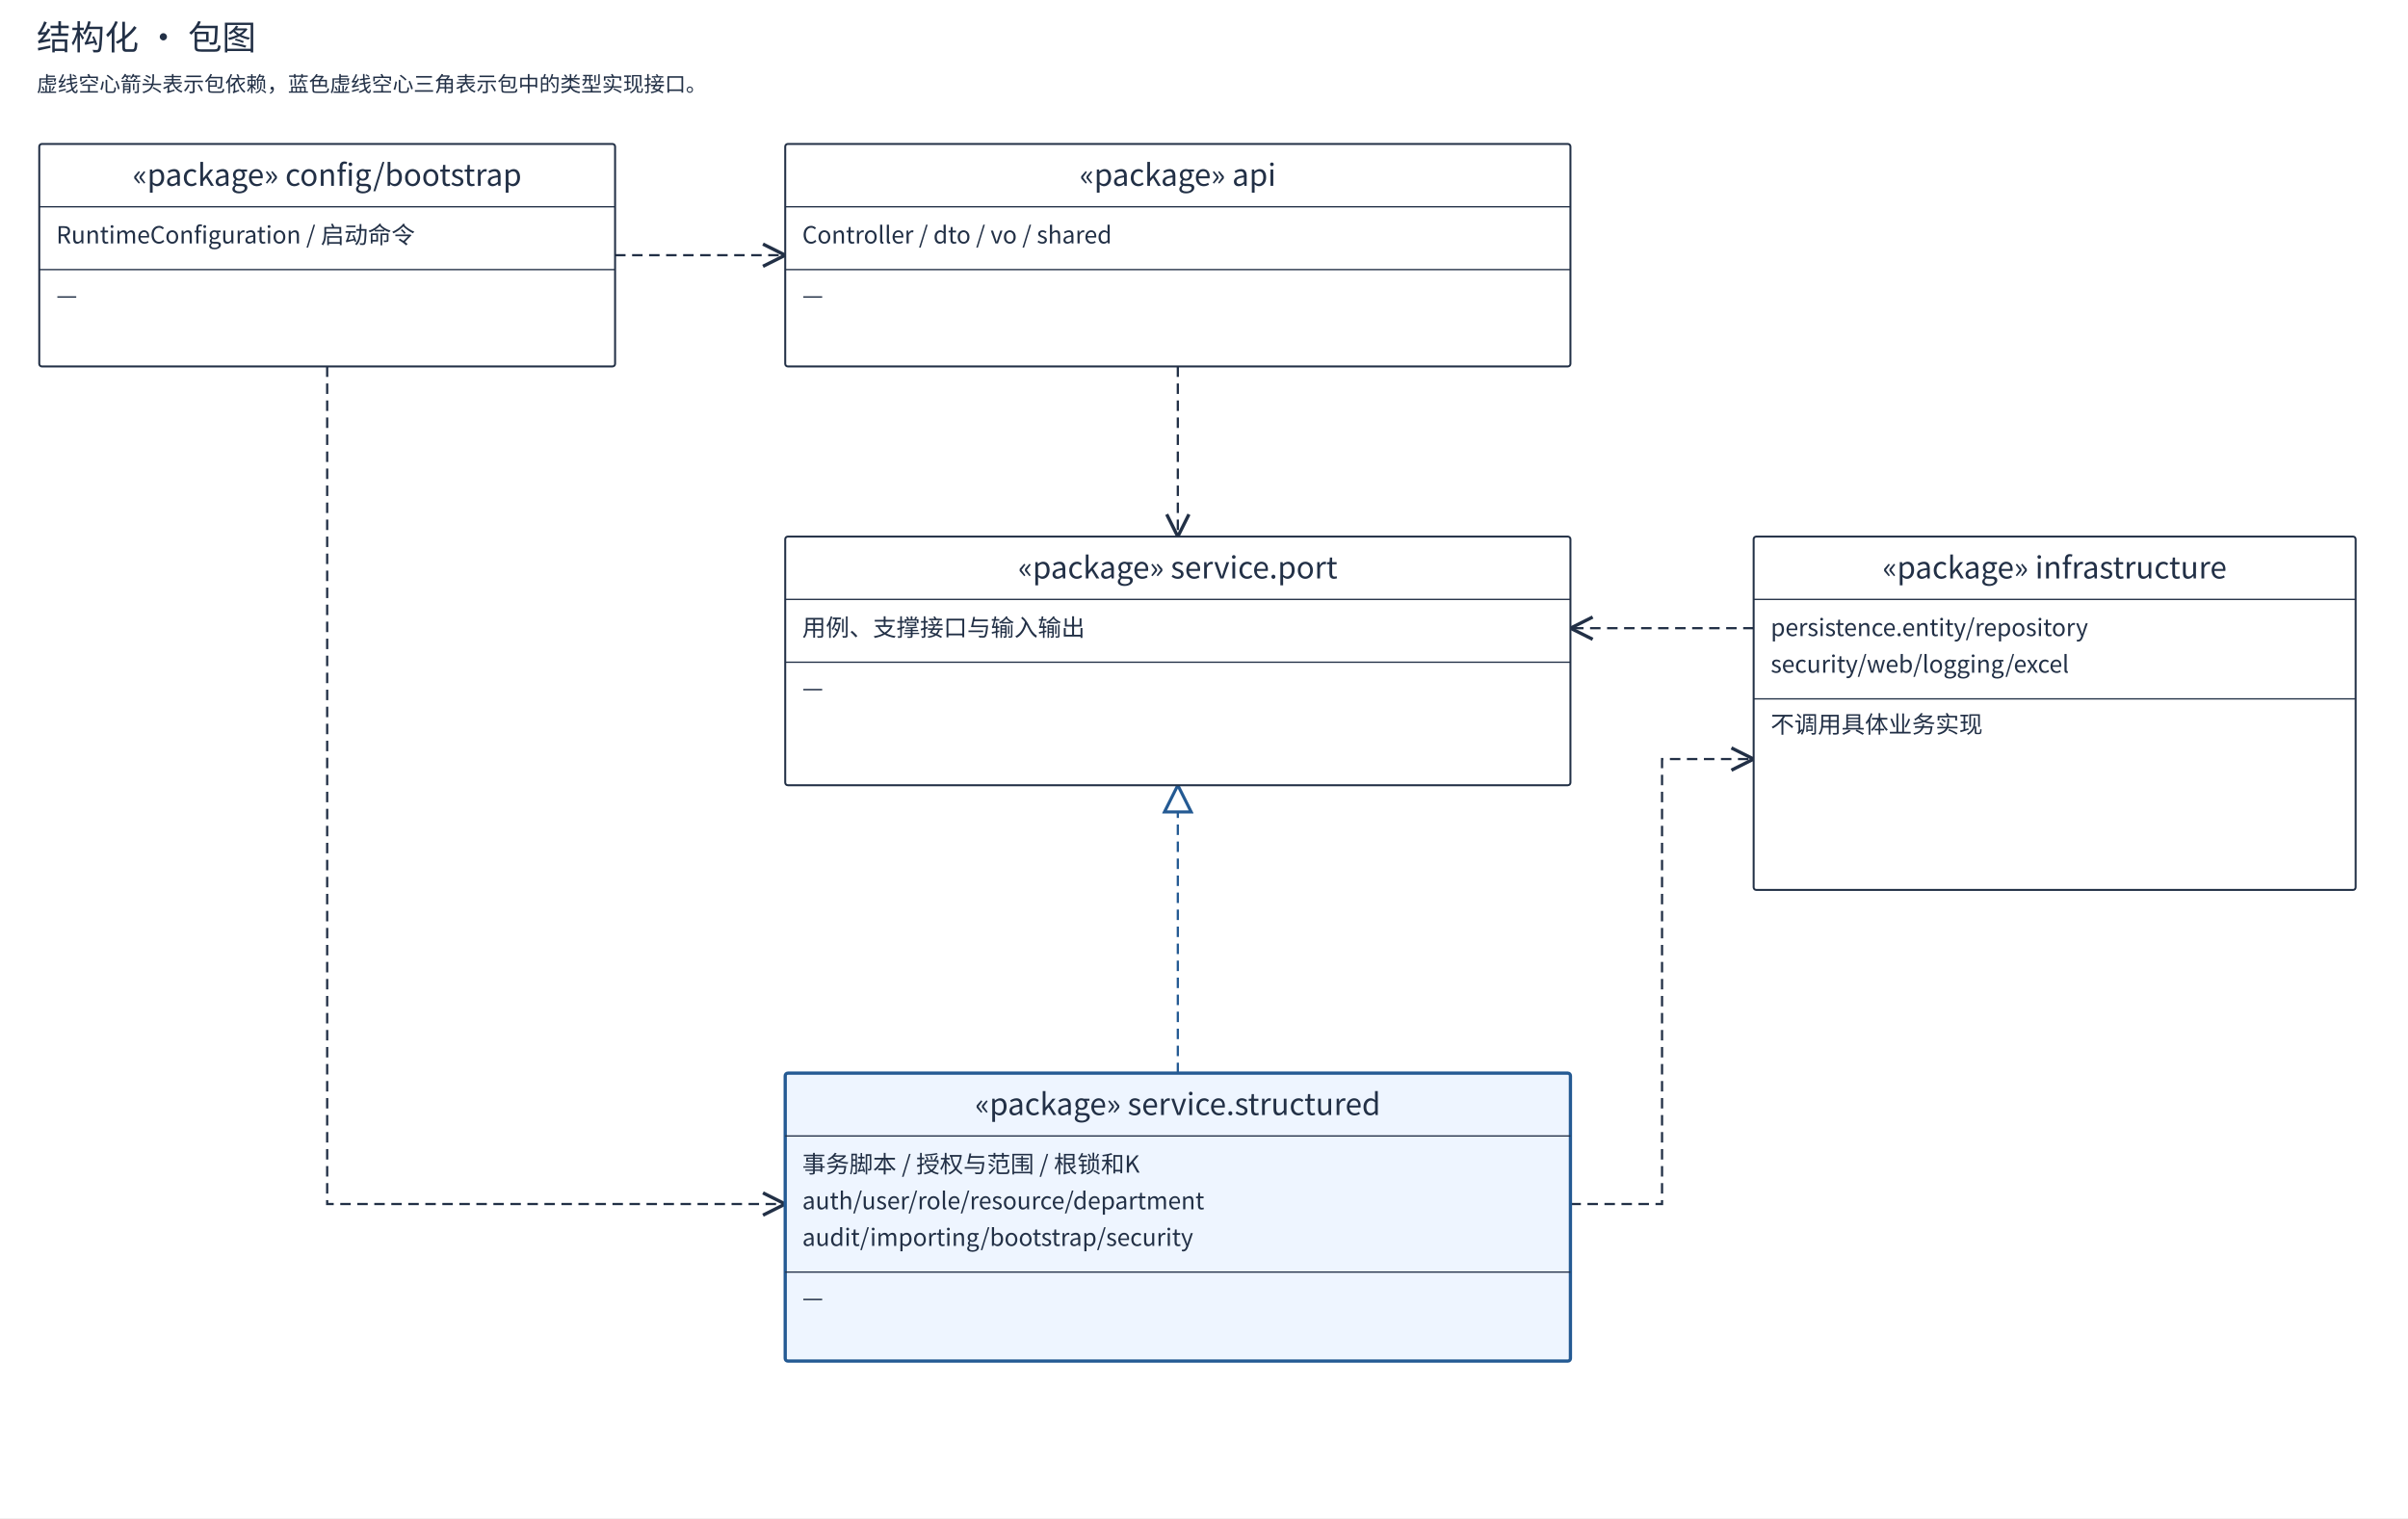
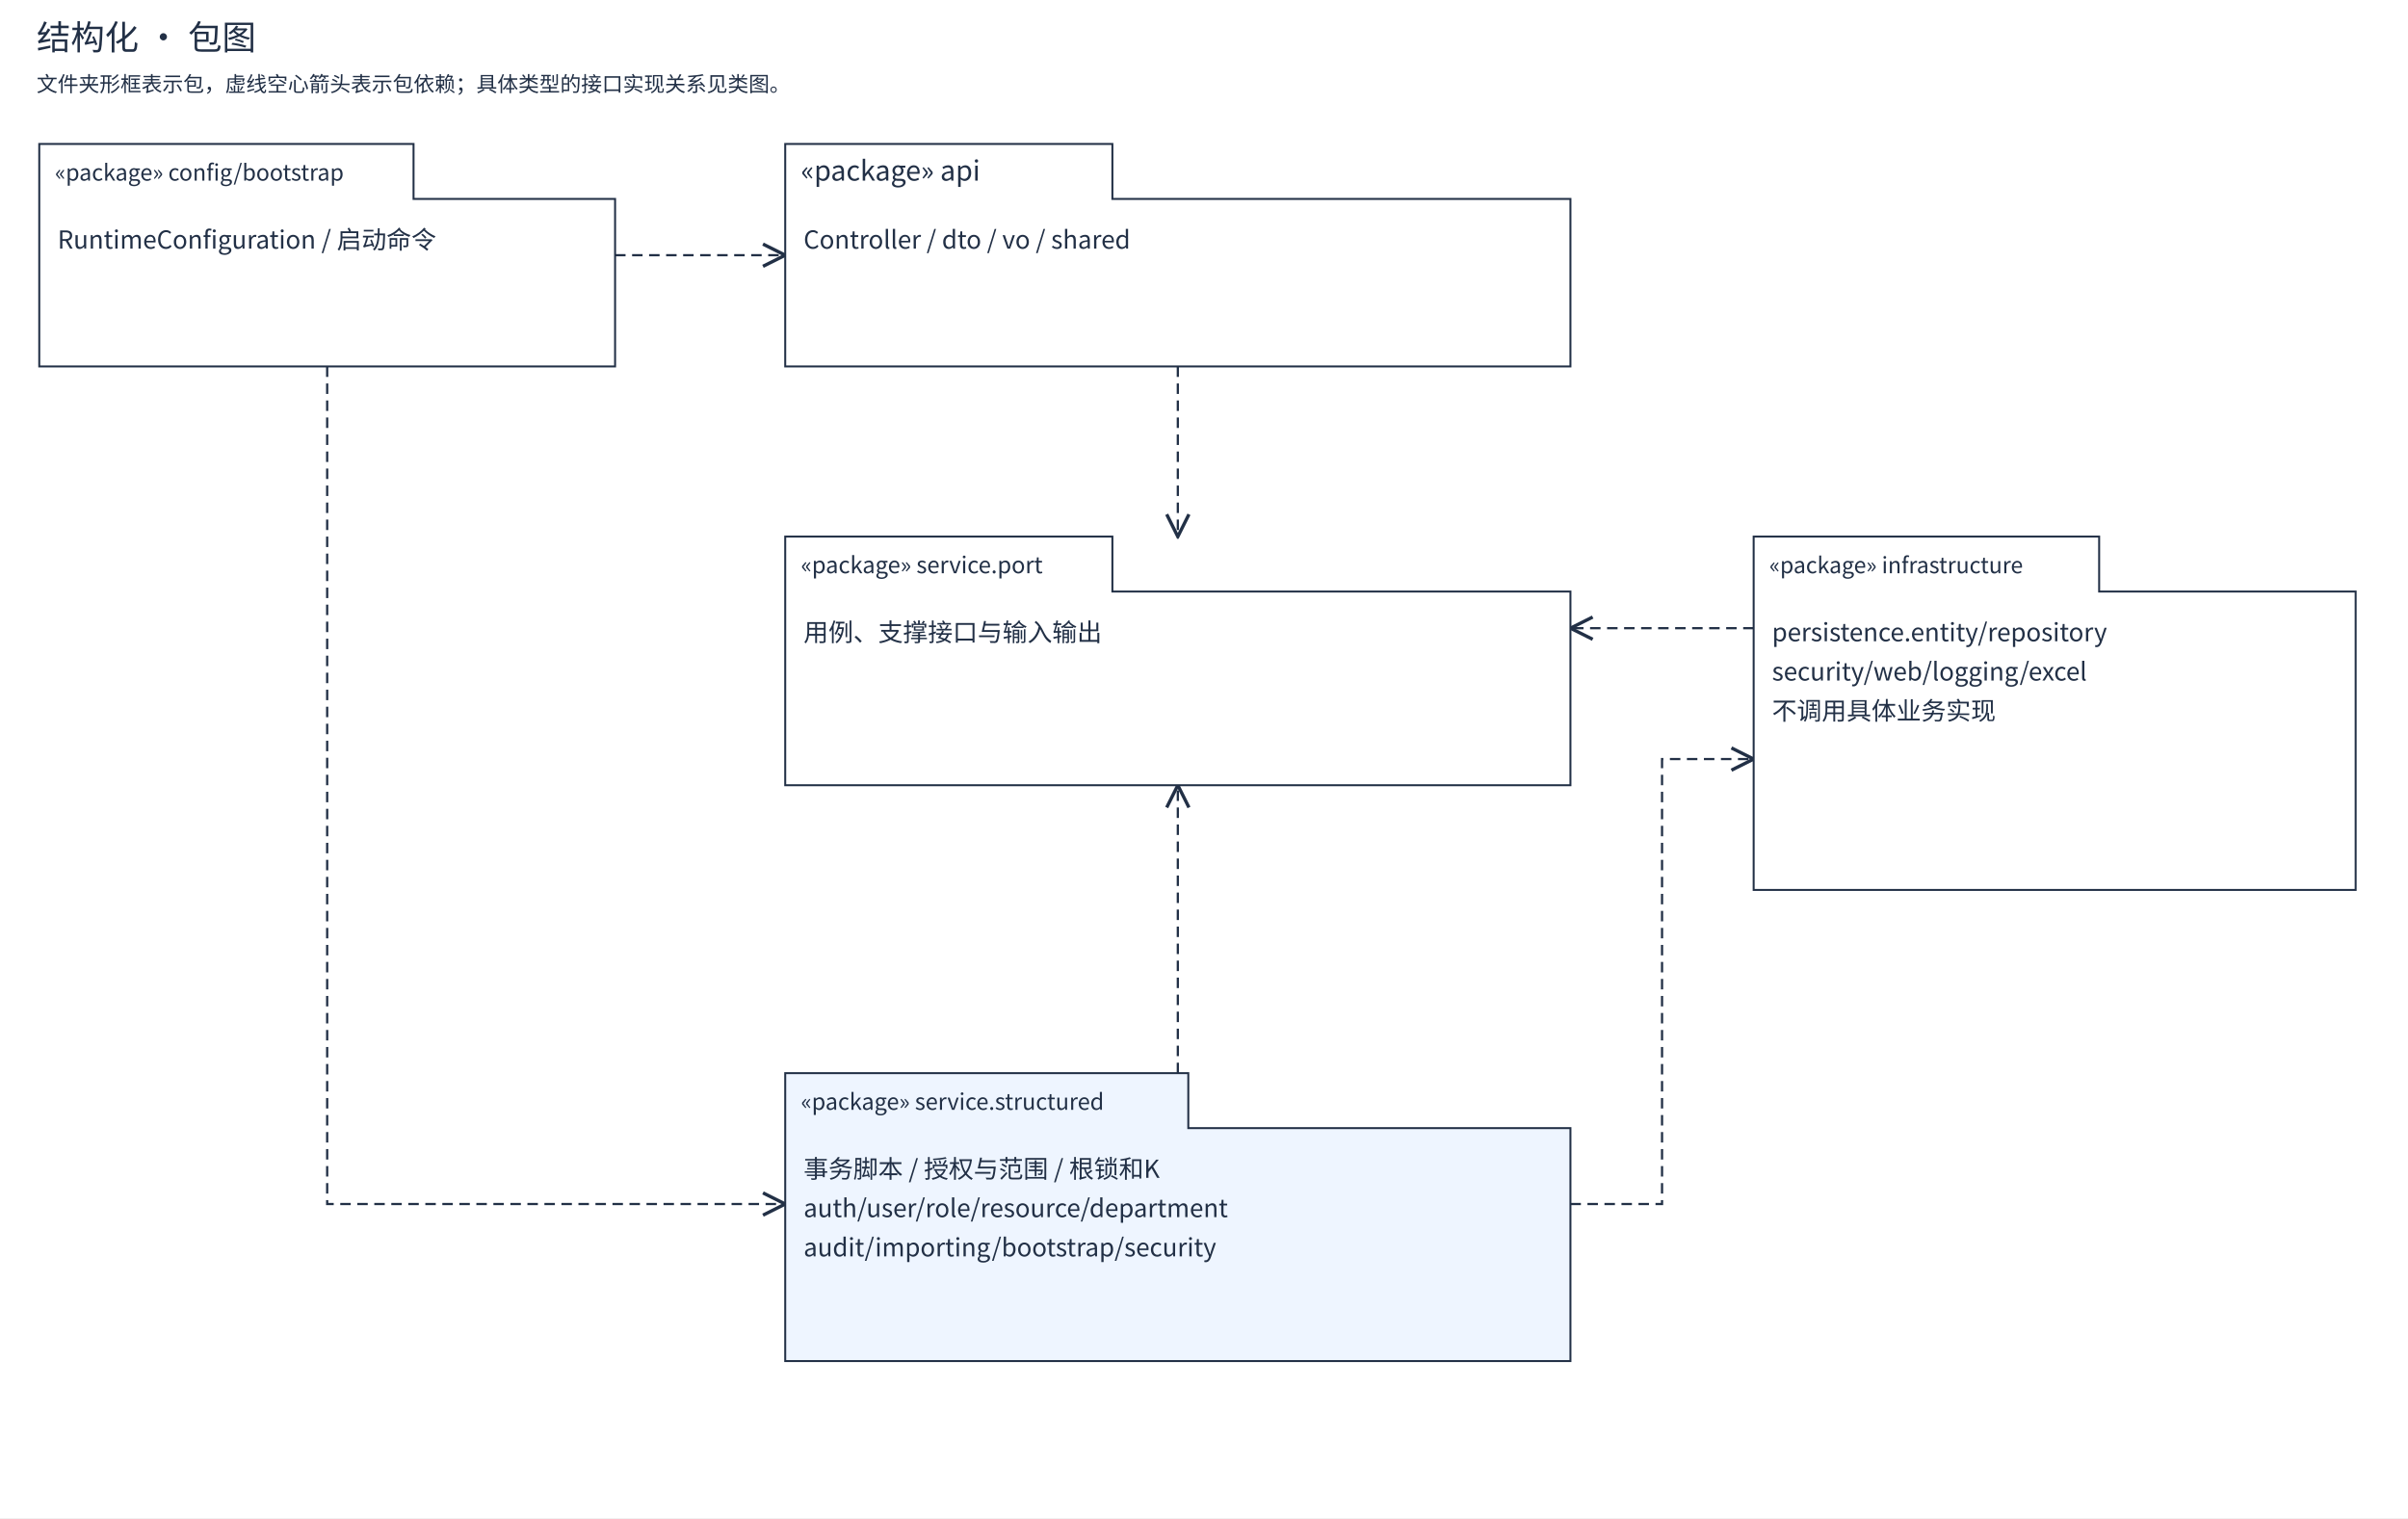
<svg xmlns="http://www.w3.org/2000/svg" width="1840" height="1160" viewBox="0 0 1840 1160">
  <defs>
    <marker id="open" markerWidth="12" markerHeight="12" refX="11" refY="6" orient="auto">
      <path d="M1,1 L11,6 L1,11" fill="none" stroke="#223046" stroke-width="1.5" />
    </marker>
    <marker id="triangle" markerWidth="14" markerHeight="14" refX="13" refY="7" orient="auto">
      <path d="M1,1 L13,7 L1,13 Z" fill="white" stroke="#245a93" stroke-width="1.4" />
    </marker>
    <marker id="filled" markerWidth="12" markerHeight="12" refX="11" refY="6" orient="auto">
      <path d="M1,1 L11,6 L1,11 Z" fill="#223046" />
    </marker>
  </defs>
  <rect width="100%" height="100%" fill="white" />
  <g font-family="Microsoft YaHei,Noto Sans CJK SC,Arial,sans-serif">
    <text x="28" y="38" font-size="26" text-anchor="start" fill="#223046">结构化 · 包图</text>
-     <text x="28" y="70" font-size="16" text-anchor="start" fill="#223046">虚线空心箭头表示包依赖，蓝色虚线空心三角表示包中的类型实现接口。</text>
+     <text x="28" y="70" font-size="16" text-anchor="start" fill="#223046">文件夹形框表示包，虚线空心箭头表示包依赖；具体类型的接口实现关系见类图。</text>
    <polyline points="470,195 600,195" fill="none" stroke="#223046" stroke-width="1.7" stroke-dasharray="8 5" marker-end="url(#open)" />
    <polyline points="900,280 900,410" fill="none" stroke="#223046" stroke-width="1.7" stroke-dasharray="8 5" marker-end="url(#open)" />
-     <polyline points="900,820 900,600" fill="none" stroke="#245a93" stroke-width="1.7" stroke-dasharray="8 5" marker-end="url(#triangle)" />
+     <polyline points="900,820 900,600" fill="none" stroke="#223046" stroke-width="1.7" stroke-dasharray="8 5" marker-end="url(#open)" />
    <polyline points="1200,920 1270,920 1270,580 1340,580" fill="none" stroke="#223046" stroke-width="1.7" stroke-dasharray="8 5" marker-end="url(#open)" />
    <polyline points="1340,480 1200,480" fill="none" stroke="#223046" stroke-width="1.7" stroke-dasharray="8 5" marker-end="url(#open)" />
    <polyline points="250,280 250,920 600,920" fill="none" stroke="#223046" stroke-width="1.7" stroke-dasharray="8 5" marker-end="url(#open)" />
-     <rect x="30" y="110" width="440" height="170" rx="2" fill="white" stroke="#223046" stroke-width="1.5" />
-     <path d="M30,158H470 M30,206H470" stroke="#223046" />
-     <text x="250" y="142" font-size="23" text-anchor="middle" fill="#223046">«package» config/bootstrap</text>
-     <text x="43" y="186" font-size="18" text-anchor="start" fill="#223046">RuntimeConfiguration / 启动命令</text>
-     <text x="43" y="232" font-size="18" text-anchor="start" fill="#223046">—</text>
-     <rect x="600" y="110" width="600" height="170" rx="2" fill="white" stroke="#223046" stroke-width="1.5" />
-     <path d="M600,158H1200 M600,206H1200" stroke="#223046" />
-     <text x="900" y="142" font-size="23" text-anchor="middle" fill="#223046">«package» api</text>
-     <text x="613" y="186" font-size="18" text-anchor="start" fill="#223046">Controller / dto / vo / shared</text>
-     <text x="613" y="232" font-size="18" text-anchor="start" fill="#223046">—</text>
-     <rect x="600" y="410" width="600" height="190" rx="2" fill="white" stroke="#223046" stroke-width="1.5" />
-     <path d="M600,458H1200 M600,506H1200" stroke="#223046" />
-     <text x="900" y="442" font-size="23" text-anchor="middle" fill="#223046">«package» service.port</text>
-     <text x="613" y="486" font-size="18" text-anchor="start" fill="#223046">用例、支撑接口与输入输出</text>
-     <text x="613" y="532" font-size="18" text-anchor="start" fill="#223046">—</text>
-     <rect x="600" y="820" width="600" height="220" rx="2" fill="#eef5ff" stroke="#245a93" stroke-width="2.5" />
-     <path d="M600,868H1200 M600,972H1200" stroke="#223046" />
-     <text x="900" y="852" font-size="23" text-anchor="middle" fill="#223046">«package» service.structured</text>
-     <text x="613" y="896" font-size="18" text-anchor="start" fill="#223046">事务脚本 / 授权与范围 / 根锁和K</text>
-     <text x="613" y="924" font-size="18" text-anchor="start" fill="#223046">auth/user/role/resource/department</text>
-     <text x="613" y="952" font-size="18" text-anchor="start" fill="#223046">audit/importing/bootstrap/security</text>
-     <text x="613" y="998" font-size="18" text-anchor="start" fill="#223046">—</text>
-     <rect x="1340" y="410" width="460" height="270" rx="2" fill="white" stroke="#223046" stroke-width="1.5" />
-     <path d="M1340,458H1800 M1340,534H1800" stroke="#223046" />
-     <text x="1570" y="442" font-size="23" text-anchor="middle" fill="#223046">«package» infrastructure</text>
-     <text x="1353" y="486" font-size="18" text-anchor="start" fill="#223046">persistence.entity/repository</text>
-     <text x="1353" y="514" font-size="18" text-anchor="start" fill="#223046">security/web/logging/excel</text>
-     <text x="1353" y="560" font-size="18" text-anchor="start" fill="#223046">不调用具体业务实现</text>
+     <path d="M30,152V110h286v42h154v128H30Z" fill="white" stroke="#223046" stroke-width="1.5" />
+     <text x="42" y="138" font-size="17.08" text-anchor="start" fill="#223046">«package» config/bootstrap</text>
+     <text x="44" y="190" font-size="19" text-anchor="start" fill="#223046">RuntimeConfiguration / 启动命令</text>
+     <path d="M600,152V110h250v42h350v128H600Z" fill="white" stroke="#223046" stroke-width="1.5" />
+     <text x="612" y="138" font-size="21" text-anchor="start" fill="#223046">«package» api</text>
+     <text x="614" y="190" font-size="19" text-anchor="start" fill="#223046">Controller / dto / vo / shared</text>
+     <path d="M600,452V410h250v42h350v148H600Z" fill="white" stroke="#223046" stroke-width="1.5" />
+     <text x="612" y="438" font-size="17.411" text-anchor="start" fill="#223046">«package» service.port</text>
+     <text x="614" y="490" font-size="19" text-anchor="start" fill="#223046">用例、支撑接口与输入输出</text>
+     <path d="M600,862V820h308v42h292v178H600Z" fill="#eef5ff" stroke="#223046" stroke-width="1.5" />
+     <text x="612" y="848" font-size="17.191" text-anchor="start" fill="#223046">«package» service.structured</text>
+     <text x="614" y="900" font-size="19" text-anchor="start" fill="#223046">事务脚本 / 授权与范围 / 根锁和K</text>
+     <text x="614" y="930" font-size="19" text-anchor="start" fill="#223046">auth/user/role/resource/department</text>
+     <text x="614" y="960" font-size="19" text-anchor="start" fill="#223046">audit/importing/bootstrap/security</text>
+     <path d="M1340,452V410h264v42h196v228H1340Z" fill="white" stroke="#223046" stroke-width="1.5" />
+     <text x="1352" y="438" font-size="16.949" text-anchor="start" fill="#223046">«package» infrastructure</text>
+     <text x="1354" y="490" font-size="19" text-anchor="start" fill="#223046">persistence.entity/repository</text>
+     <text x="1354" y="520" font-size="19" text-anchor="start" fill="#223046">security/web/logging/excel</text>
+     <text x="1354" y="550" font-size="19" text-anchor="start" fill="#223046">不调用具体业务实现</text>
  </g>
</svg>
